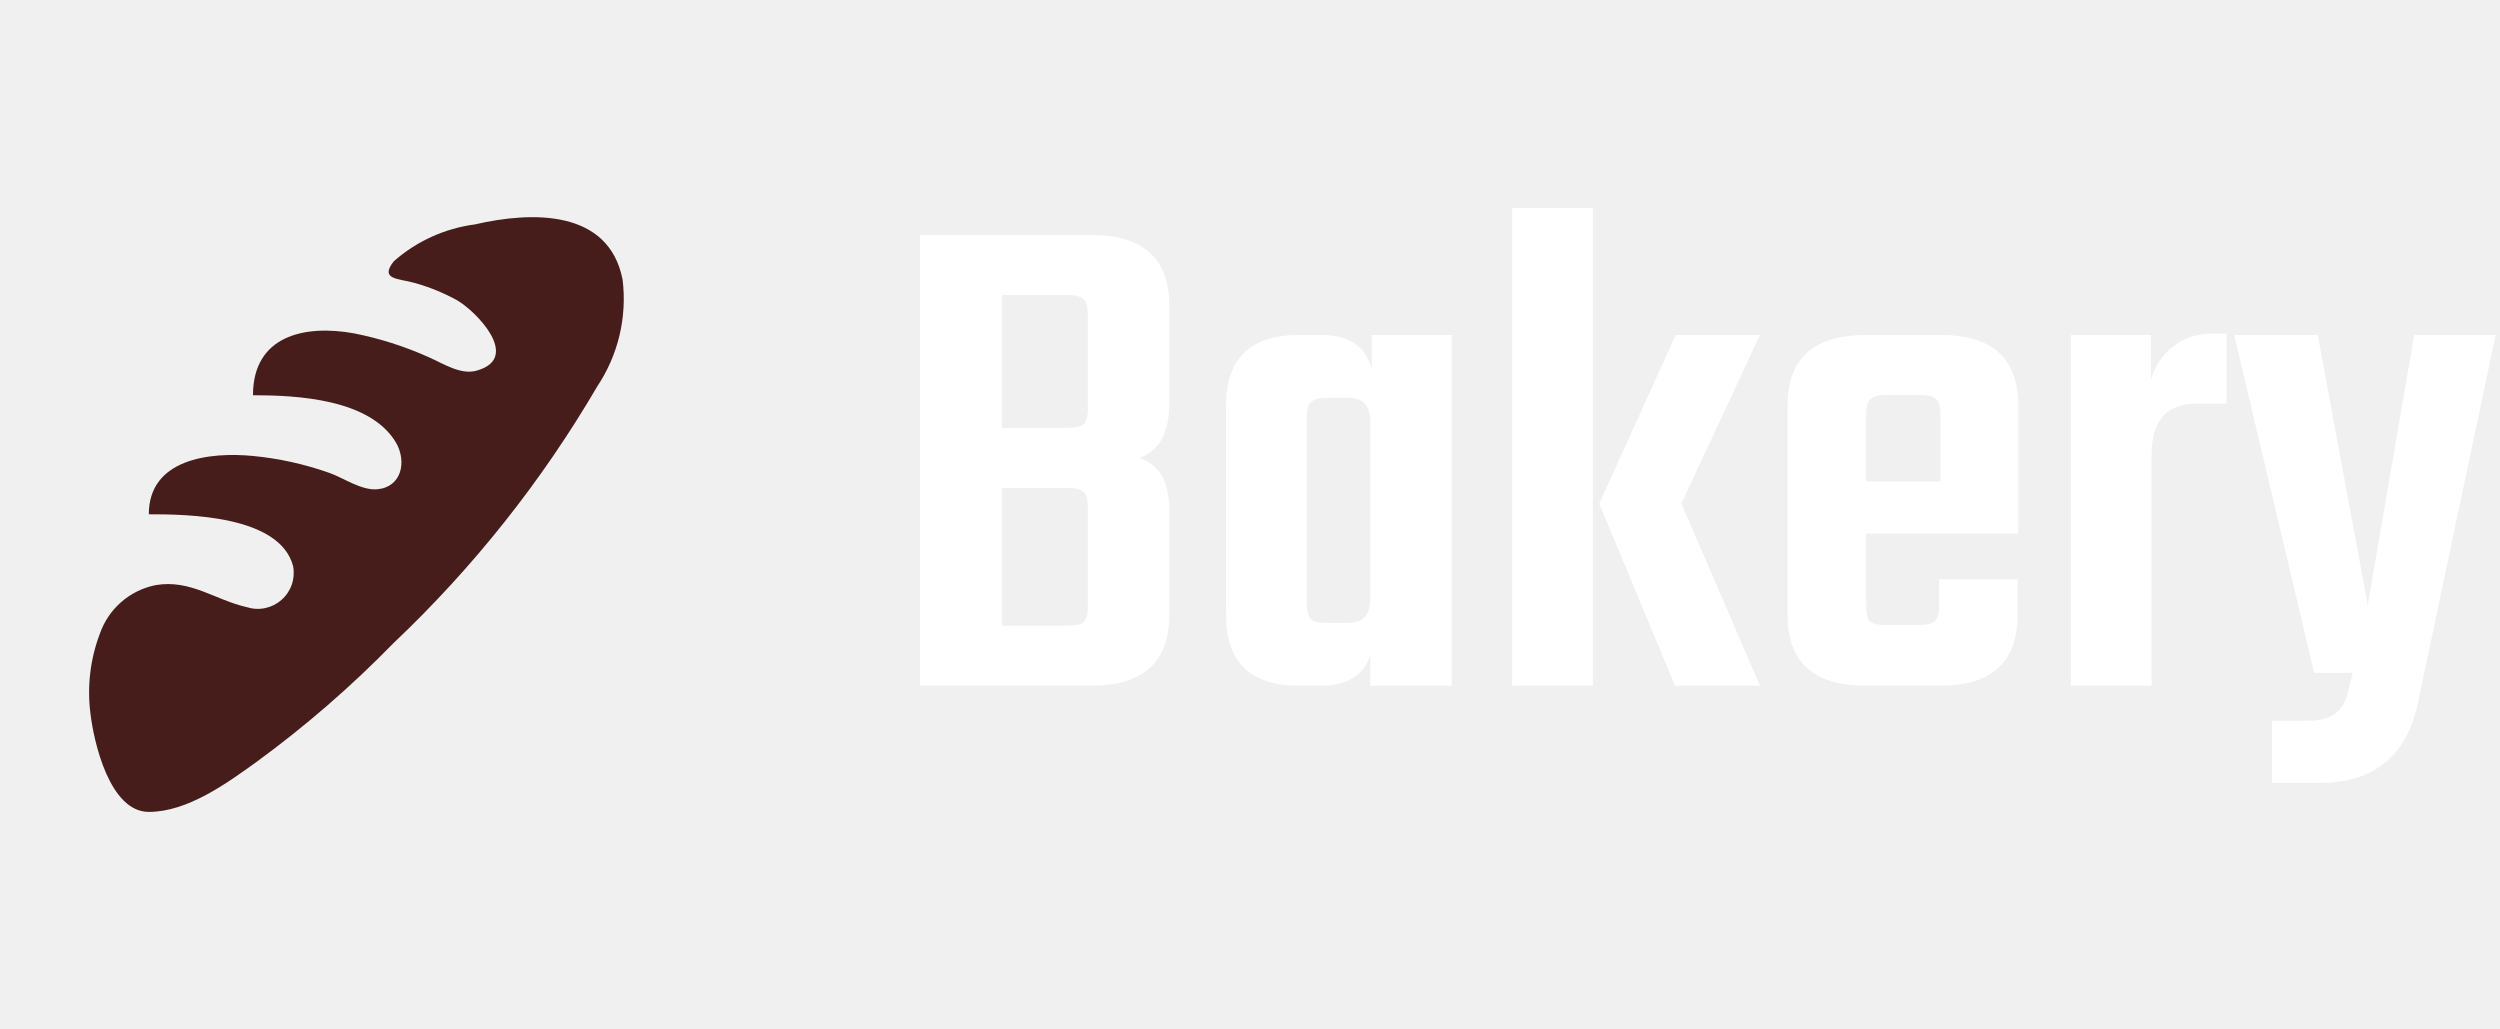
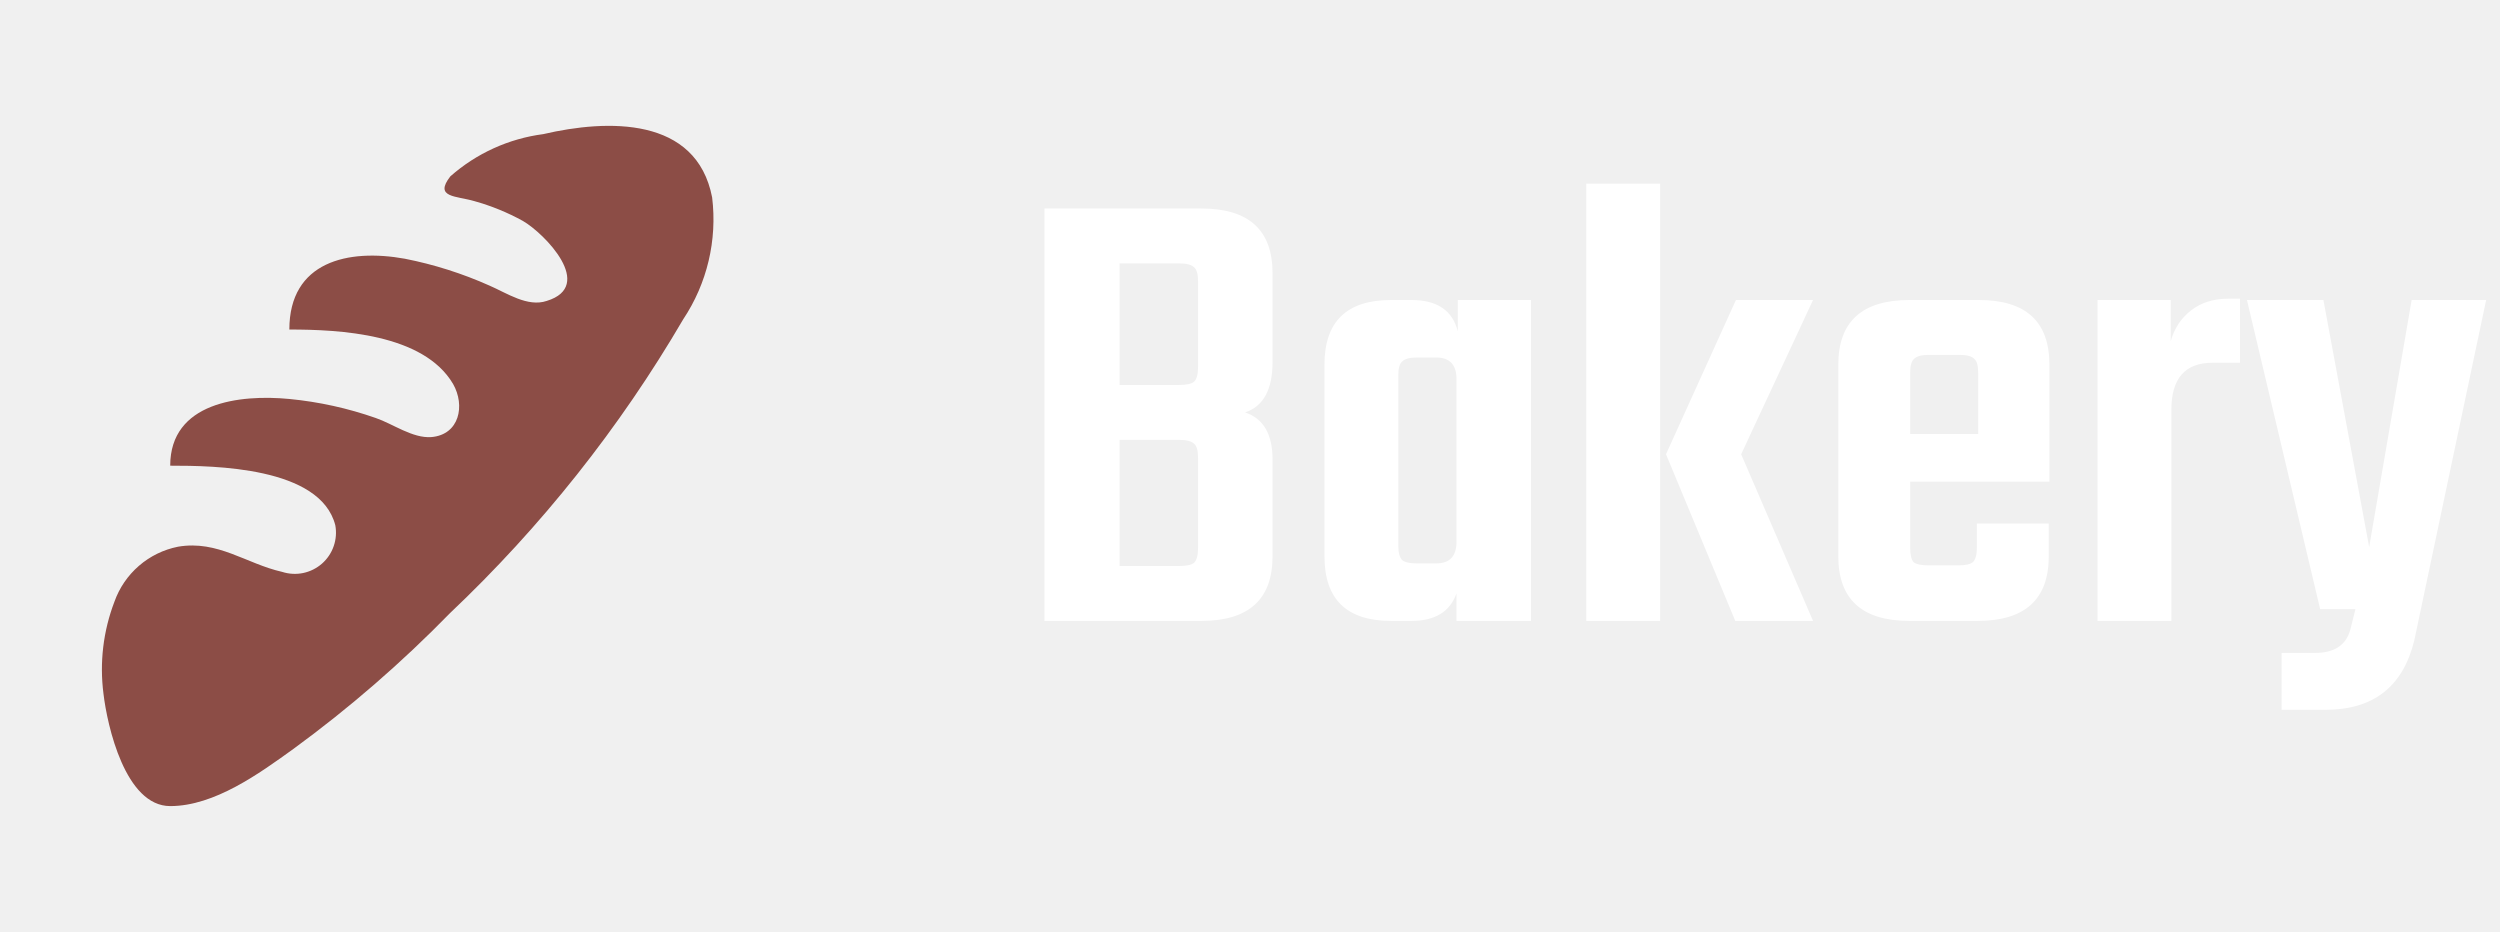
- <svg xmlns="http://www.w3.org/2000/svg" width="175" height="72" viewBox="0 0 175 72" fill="none">
-   <path d="M10.417 56.833C7.667 56.833 6.563 51.917 6.333 49.958C6.087 48.057 6.316 46.124 7 44.333C7.301 43.481 7.818 42.722 8.501 42.13C9.184 41.538 10.009 41.135 10.896 40.958C13.333 40.542 15.062 42 17.271 42.5C17.686 42.633 18.128 42.657 18.555 42.568C18.981 42.479 19.377 42.281 19.705 41.994C20.032 41.706 20.279 41.339 20.422 40.927C20.565 40.516 20.599 40.074 20.521 39.646C19.604 36.062 13.083 36 10.417 36C10.417 32.125 14.667 31.625 17.708 31.917C19.513 32.091 21.29 32.483 23 33.083C24.042 33.438 25.25 34.333 26.396 34.25C28.125 34.104 28.479 32.312 27.729 31C25.917 27.917 20.771 27.667 17.708 27.667C17.708 23.5 21.312 22.708 24.771 23.333C26.557 23.684 28.297 24.237 29.958 24.979C31.021 25.438 32.292 26.312 33.458 25.917C36.458 25 33.333 21.792 32 21.021C31.064 20.504 30.071 20.099 29.042 19.812C27.917 19.479 26.542 19.604 27.562 18.292C29.159 16.883 31.139 15.984 33.25 15.708C37.188 14.792 42.625 14.625 43.583 19.583C43.903 22.201 43.275 24.847 41.812 27.042C37.931 33.681 33.126 39.734 27.542 45.021C24.584 48.053 21.378 50.834 17.958 53.333C15.875 54.833 13.125 56.833 10.417 56.833Z" fill="#461D1A" />
-   <path d="M76.15 28.6V22C76.15 21.467 76.05 21.117 75.85 20.95C75.65 20.75 75.267 20.65 74.7 20.65H70.15V29.95H74.7C75.267 29.95 75.65 29.867 75.85 29.7C76.05 29.5 76.15 29.133 76.15 28.6ZM76.15 42.45V35.5C76.15 34.967 76.05 34.617 75.85 34.45C75.65 34.25 75.267 34.15 74.7 34.15H70.15V43.8H74.7C75.267 43.8 75.65 43.717 75.85 43.55C76.05 43.35 76.15 42.983 76.15 42.45ZM64.4 16.45H76.4C80.033 16.45 81.85 18.1 81.85 21.4V28.2C81.85 30.3 81.15 31.583 79.75 32.05C81.15 32.517 81.85 33.717 81.85 35.65V43.05C81.85 46.35 80.033 48 76.4 48H64.4V16.45ZM96.022 23.45H101.621V48H95.921V45.9C95.421 47.3 94.272 48 92.472 48H90.921C87.522 48 85.822 46.35 85.822 43.05V28.4C85.822 25.1 87.522 23.45 90.921 23.45H92.472C94.438 23.45 95.621 24.25 96.022 25.85V23.45ZM92.871 43.6H94.371C95.405 43.6 95.921 43.05 95.921 41.95V29.5C95.921 28.4 95.405 27.85 94.371 27.85H92.871C92.338 27.85 91.972 27.95 91.772 28.15C91.572 28.317 91.472 28.667 91.472 29.2V42.25C91.472 42.783 91.572 43.15 91.772 43.35C91.972 43.517 92.338 43.6 92.871 43.6ZM123.199 23.45L117.699 35.25L123.199 48H117.249L111.949 35.25L117.299 23.45H123.199ZM105.849 48V14.55H111.499V48H105.849ZM130.58 23.45H135.88C139.48 23.45 141.28 25.1 141.28 28.4V37.35H130.63V42.4C130.63 42.933 130.714 43.3 130.88 43.5C131.08 43.667 131.464 43.75 132.03 43.75H134.33C134.864 43.75 135.23 43.667 135.43 43.5C135.63 43.3 135.73 42.933 135.73 42.4V40.55H141.23V43.05C141.23 46.35 139.414 48 135.78 48H130.58C126.947 48 125.13 46.35 125.13 43.05V28.4C125.13 25.1 126.947 23.45 130.58 23.45ZM130.63 33.7H135.83V29C135.83 28.467 135.73 28.117 135.53 27.95C135.33 27.75 134.964 27.65 134.43 27.65H132.03C131.497 27.65 131.13 27.75 130.93 27.95C130.73 28.117 130.63 28.467 130.63 29V33.7ZM154.961 23.35H155.861V28.25H153.761C151.661 28.25 150.611 29.45 150.611 31.85V48H144.961V23.45H150.561V26.6C150.827 25.633 151.344 24.85 152.111 24.25C152.877 23.65 153.827 23.35 154.961 23.35ZM162.392 54.8H159.042V50.45H161.592C163.058 50.45 163.958 49.867 164.292 48.7L164.692 47.1H161.992L156.392 23.45H162.242L165.742 42.35L168.992 23.45H174.692L169.192 49.5C168.325 53.033 166.058 54.8 162.392 54.8Z" fill="white" />
+ <svg xmlns="http://www.w3.org/2000/svg" width="153" height="57" viewBox="0 0 153 57" fill="none">
+   <path d="M10.417 49.333C7.667 49.333 6.563 44.417 6.333 42.458C6.087 40.557 6.316 38.624 7 36.833C7.301 35.981 7.818 35.222 8.501 34.63C9.184 34.038 10.009 33.635 10.896 33.458C13.333 33.042 15.062 34.5 17.271 35C17.686 35.133 18.128 35.157 18.555 35.068C18.981 34.979 19.377 34.781 19.705 34.494C20.032 34.206 20.279 33.839 20.422 33.427C20.565 33.016 20.599 32.574 20.521 32.146C19.604 28.562 13.083 28.5 10.417 28.5C10.417 24.625 14.667 24.125 17.708 24.417C19.513 24.591 21.29 24.983 23 25.583C24.042 25.938 25.25 26.833 26.396 26.75C28.125 26.604 28.479 24.812 27.729 23.5C25.917 20.417 20.771 20.167 17.708 20.167C17.708 16 21.312 15.208 24.771 15.833C26.557 16.184 28.297 16.737 29.958 17.479C31.021 17.938 32.292 18.812 33.458 18.417C36.458 17.5 33.333 14.292 32 13.521C31.064 13.004 30.071 12.599 29.042 12.312C27.917 11.979 26.542 12.104 27.562 10.792C29.159 9.383 31.139 8.484 33.25 8.208C37.188 7.292 42.625 7.125 43.583 12.083C43.903 14.701 43.275 17.347 41.812 19.542C37.931 26.18 33.126 32.234 27.542 37.521C24.584 40.553 21.378 43.334 17.958 45.833C15.875 47.333 13.125 49.333 10.417 49.333Z" fill="#8C4D46" />
+   <path d="M73.32 22.48V17.2C73.32 16.773 73.24 16.493 73.08 16.36C72.92 16.2 72.613 16.12 72.16 16.12H68.52V23.56H72.16C72.613 23.56 72.92 23.493 73.08 23.36C73.24 23.2 73.32 22.907 73.32 22.48ZM73.32 33.56V28C73.32 27.573 73.24 27.293 73.08 27.16C72.92 27 72.613 26.92 72.16 26.92H68.52V34.64H72.16C72.613 34.64 72.92 34.573 73.08 34.44C73.24 34.28 73.32 33.987 73.32 33.56ZM63.92 12.76H73.52C76.427 12.76 77.88 14.08 77.88 16.72V22.16C77.88 23.84 77.32 24.867 76.2 25.24C77.32 25.613 77.88 26.573 77.88 28.12V34.04C77.88 36.68 76.427 38 73.52 38H63.92V12.76ZM89.217 18.36H93.697V38H89.137V36.32C88.737 37.44 87.817 38 86.377 38H85.137C82.417 38 81.057 36.68 81.057 34.04V22.32C81.057 19.68 82.417 18.36 85.137 18.36H86.377C87.951 18.36 88.897 19 89.217 20.28V18.36ZM86.697 34.48H87.897C88.724 34.48 89.137 34.04 89.137 33.16V23.2C89.137 22.32 88.724 21.88 87.897 21.88H86.697C86.27 21.88 85.977 21.96 85.817 22.12C85.657 22.253 85.577 22.533 85.577 22.96V33.4C85.577 33.827 85.657 34.12 85.817 34.28C85.977 34.413 86.27 34.48 86.697 34.48ZM110.959 18.36L106.559 27.8L110.959 38H106.199L101.959 27.8L106.239 18.36H110.959ZM97.079 38V11.24H101.599V38H97.079ZM116.864 18.36H121.104C123.984 18.36 125.424 19.68 125.424 22.32V29.48H116.904V33.52C116.904 33.947 116.971 34.24 117.104 34.4C117.264 34.533 117.571 34.6 118.024 34.6H119.864C120.291 34.6 120.584 34.533 120.744 34.4C120.904 34.24 120.984 33.947 120.984 33.52V32.04H125.384V34.04C125.384 36.68 123.931 38 121.024 38H116.864C113.958 38 112.504 36.68 112.504 34.04V22.32C112.504 19.68 113.958 18.36 116.864 18.36ZM116.904 26.56H121.064V22.8C121.064 22.373 120.984 22.093 120.824 21.96C120.664 21.8 120.371 21.72 119.944 21.72H118.024C117.598 21.72 117.304 21.8 117.144 21.96C116.984 22.093 116.904 22.373 116.904 22.8V26.56ZM136.368 18.28H137.088V22.2H135.408C133.728 22.2 132.888 23.16 132.888 25.08V38H128.368V18.36H132.848V20.88C133.062 20.107 133.475 19.48 134.088 19C134.702 18.52 135.462 18.28 136.368 18.28ZM142.313 43.44H139.633V39.96H141.673C142.847 39.96 143.567 39.493 143.833 38.56L144.153 37.28H141.993L137.513 18.36H142.193L144.993 33.48L147.593 18.36H152.153L147.753 39.2C147.06 42.027 145.247 43.44 142.313 43.44Z" fill="white" />
</svg>
